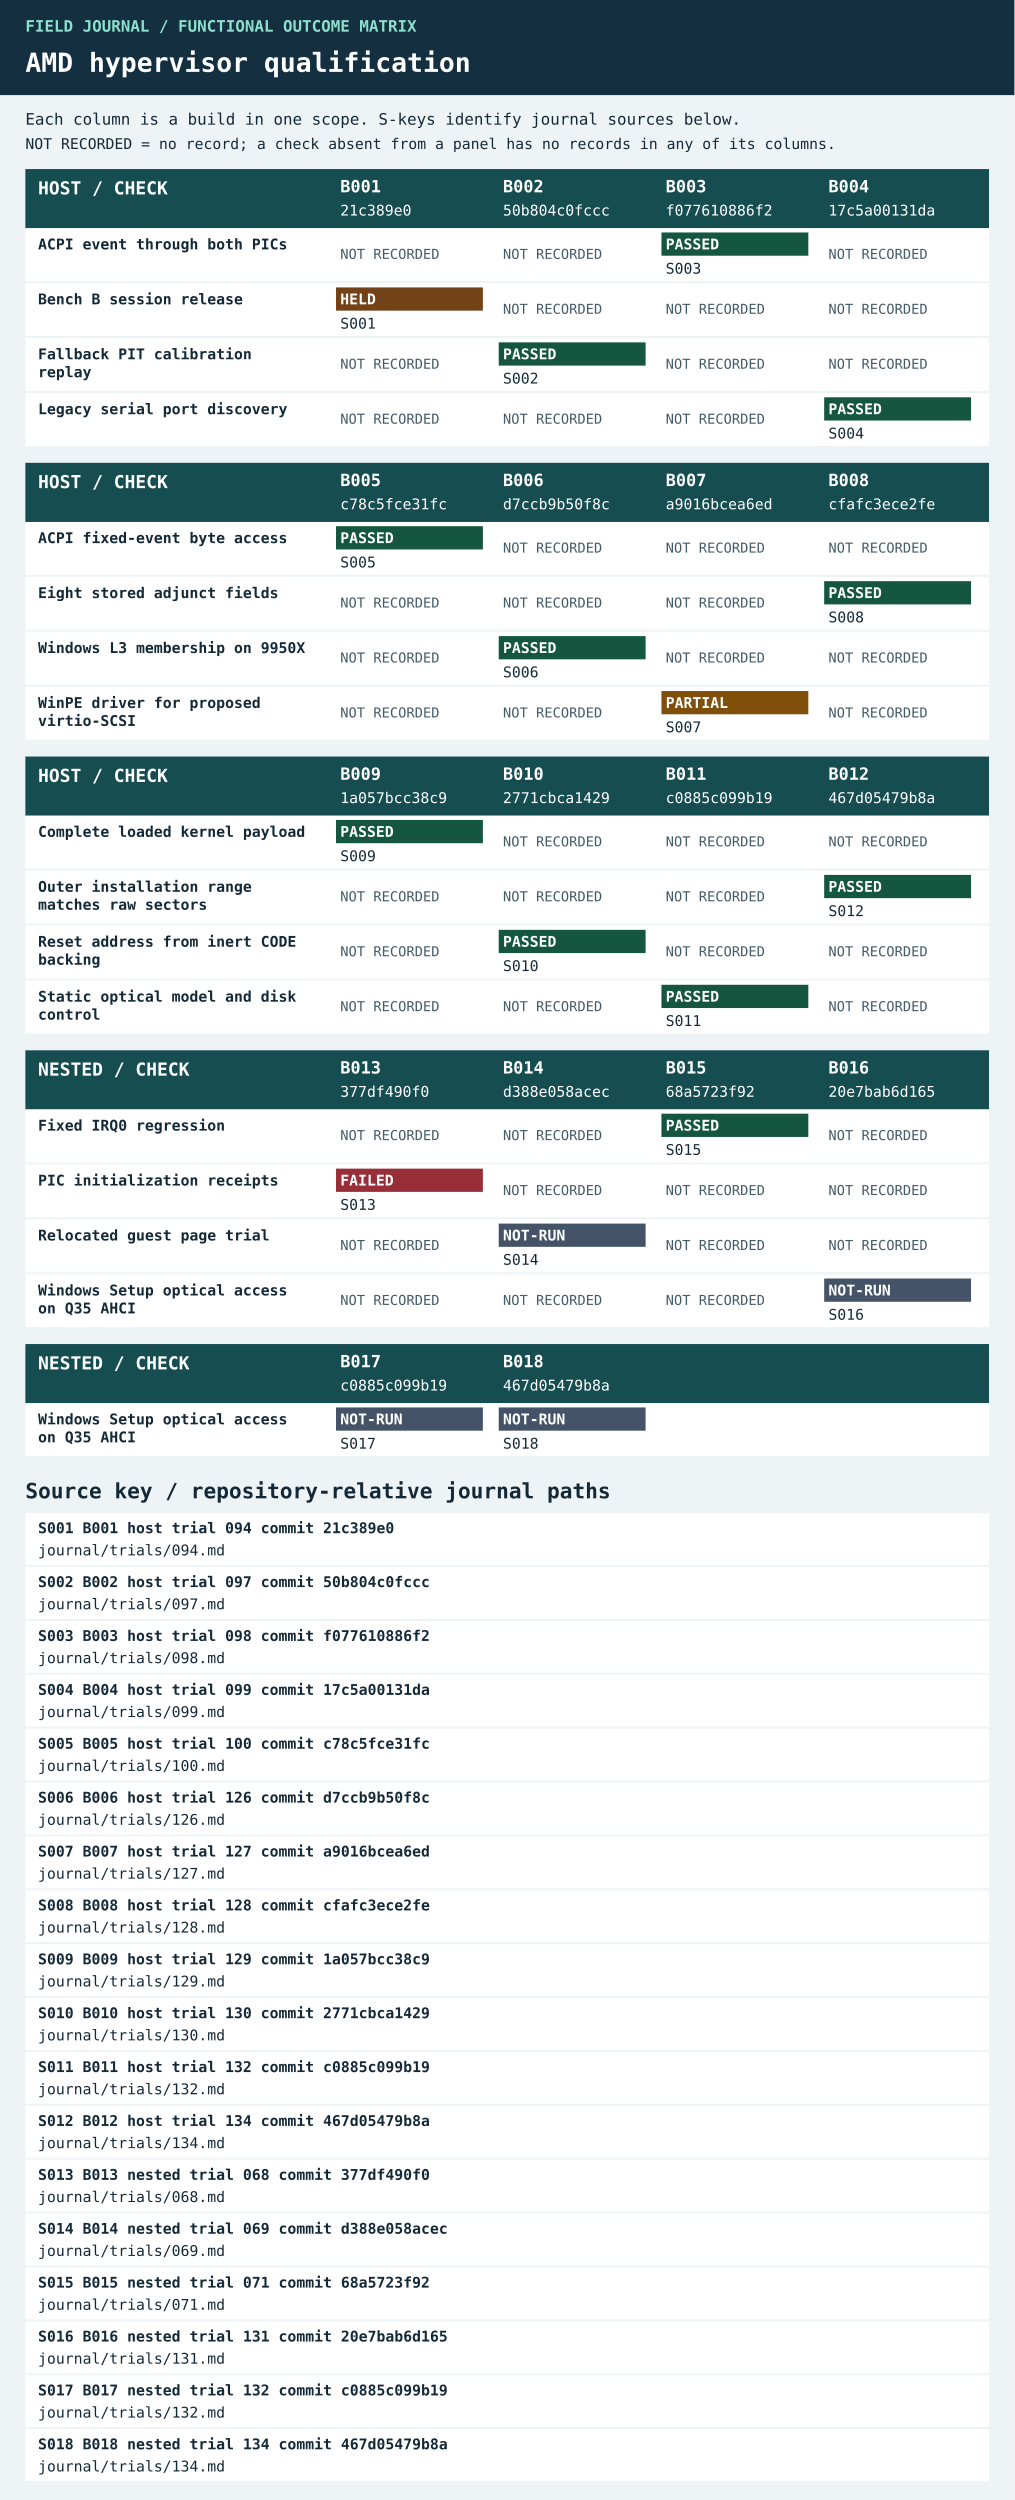
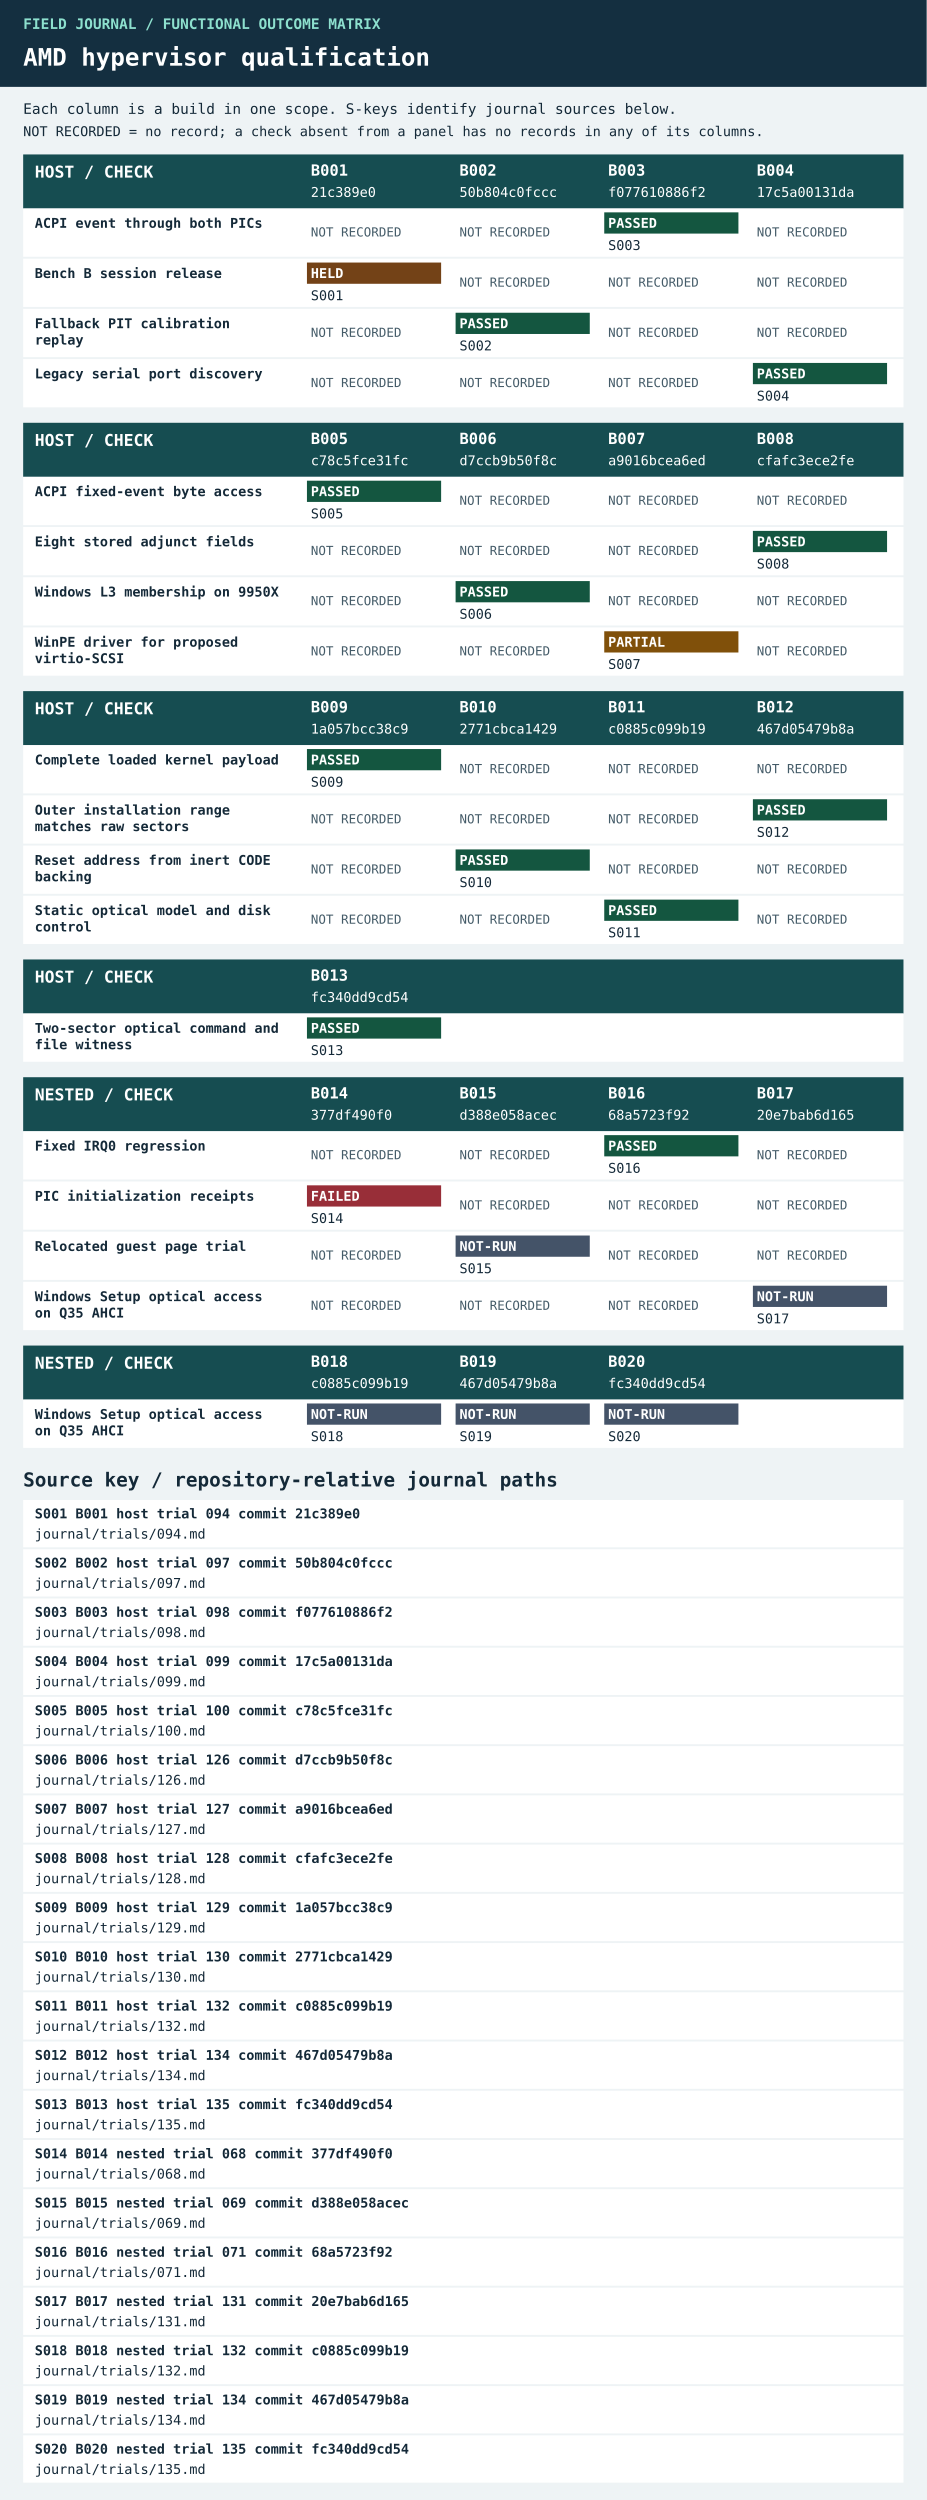
- <svg xmlns="http://www.w3.org/2000/svg" aria-labelledby="title desc" width="960" role="img" viewBox="0 0 960 2366" height="2366">
-   <rect x="0" y="0" width="960" height="2366" fill="#eef3f5" />
+ <svg xmlns="http://www.w3.org/2000/svg" aria-labelledby="title desc" width="960" role="img" viewBox="0 0 960 2590" height="2590">
+   <rect x="0" y="0" width="960" height="2590" fill="#eef3f5" />
  <rect x="0" y="0" width="960" height="90" fill="#142f40" />
  <text font-family="monospace" font-size="15" font-weight="700" x="24" y="30" fill="#8de0ce">FIELD JOURNAL   /   FUNCTIONAL OUTCOME MATRIX</text>
  <text font-family="monospace" font-size="25" font-weight="700" x="24" y="68" fill="#ffffff">AMD hypervisor qualification</text>
  <text font-family="monospace" font-size="15" font-weight="400" x="24" y="118" fill="#142938">Each column is a build in one scope. S-keys identify journal sources below.</text>
  <text font-family="monospace" font-size="14" font-weight="400" x="24" y="141" fill="#142938">NOT RECORDED = no record; a check absent from a panel has no records in any of its columns.</text>
  <rect x="24" y="160" width="912" height="56" fill="#164d51" />
  <text font-family="monospace" font-size="17" font-weight="700" x="36" y="184" fill="#ffffff">HOST   /   CHECK</text>
  <text font-family="monospace" font-size="16" font-weight="700" x="322" y="182" fill="#ffffff">B001</text>
  <text font-family="monospace" font-size="14" font-weight="400" x="322" y="204" fill="#ffffff">21c389e0</text>
  <text font-family="monospace" font-size="16" font-weight="700" x="476" y="182" fill="#ffffff">B002</text>
  <text font-family="monospace" font-size="14" font-weight="400" x="476" y="204" fill="#ffffff">50b804c0fccc</text>
  <text font-family="monospace" font-size="16" font-weight="700" x="630" y="182" fill="#ffffff">B003</text>
  <text font-family="monospace" font-size="14" font-weight="400" x="630" y="204" fill="#ffffff">f077610886f2</text>
  <text font-family="monospace" font-size="16" font-weight="700" x="784" y="182" fill="#ffffff">B004</text>
  <text font-family="monospace" font-size="14" font-weight="400" x="784" y="204" fill="#ffffff">17c5a00131da</text>
  <rect x="24" y="216" width="912" height="50" fill="#ffffff" />
  <text font-family="monospace" font-size="14" font-weight="700" x="36" y="236" fill="#142938">ACPI event through both PICs</text>
  <text font-family="monospace" font-size="13" font-weight="400" x="322" y="245" fill="#445b68">NOT RECORDED</text>
  <text font-family="monospace" font-size="13" font-weight="400" x="476" y="245" fill="#445b68">NOT RECORDED</text>
  <rect x="626" y="220" width="139" height="22" fill="#145640" />
  <text font-family="monospace" font-size="14" font-weight="700" x="630" y="236" fill="#ffffff">PASSED</text>
  <text font-family="monospace" font-size="14" font-weight="400" x="630" y="259" fill="#142938">S003</text>
  <text font-family="monospace" font-size="13" font-weight="400" x="784" y="245" fill="#445b68">NOT RECORDED</text>
  <rect x="24" y="268" width="912" height="50" fill="#ffffff" />
  <text font-family="monospace" font-size="14" font-weight="700" x="36" y="288" fill="#142938">Bench B session release</text>
  <rect x="318" y="272" width="139" height="22" fill="#734217" />
  <text font-family="monospace" font-size="14" font-weight="700" x="322" y="288" fill="#ffffff">HELD</text>
  <text font-family="monospace" font-size="14" font-weight="400" x="322" y="311" fill="#142938">S001</text>
  <text font-family="monospace" font-size="13" font-weight="400" x="476" y="297" fill="#445b68">NOT RECORDED</text>
  <text font-family="monospace" font-size="13" font-weight="400" x="630" y="297" fill="#445b68">NOT RECORDED</text>
  <text font-family="monospace" font-size="13" font-weight="400" x="784" y="297" fill="#445b68">NOT RECORDED</text>
  <rect x="24" y="320" width="912" height="50" fill="#ffffff" />
  <text font-family="monospace" font-size="14" font-weight="700" x="36" y="340" fill="#142938">Fallback PIT calibration</text>
  <text font-family="monospace" font-size="14" font-weight="700" x="36" y="357" fill="#142938">replay</text>
  <text font-family="monospace" font-size="13" font-weight="400" x="322" y="349" fill="#445b68">NOT RECORDED</text>
  <rect x="472" y="324" width="139" height="22" fill="#145640" />
  <text font-family="monospace" font-size="14" font-weight="700" x="476" y="340" fill="#ffffff">PASSED</text>
  <text font-family="monospace" font-size="14" font-weight="400" x="476" y="363" fill="#142938">S002</text>
  <text font-family="monospace" font-size="13" font-weight="400" x="630" y="349" fill="#445b68">NOT RECORDED</text>
  <text font-family="monospace" font-size="13" font-weight="400" x="784" y="349" fill="#445b68">NOT RECORDED</text>
  <rect x="24" y="372" width="912" height="50" fill="#ffffff" />
  <text font-family="monospace" font-size="14" font-weight="700" x="36" y="392" fill="#142938">Legacy serial port discovery</text>
  <text font-family="monospace" font-size="13" font-weight="400" x="322" y="401" fill="#445b68">NOT RECORDED</text>
  <text font-family="monospace" font-size="13" font-weight="400" x="476" y="401" fill="#445b68">NOT RECORDED</text>
  <text font-family="monospace" font-size="13" font-weight="400" x="630" y="401" fill="#445b68">NOT RECORDED</text>
  <rect x="780" y="376" width="139" height="22" fill="#145640" />
  <text font-family="monospace" font-size="14" font-weight="700" x="784" y="392" fill="#ffffff">PASSED</text>
  <text font-family="monospace" font-size="14" font-weight="400" x="784" y="415" fill="#142938">S004</text>
  <rect x="24" y="438" width="912" height="56" fill="#164d51" />
  <text font-family="monospace" font-size="17" font-weight="700" x="36" y="462" fill="#ffffff">HOST   /   CHECK</text>
  <text font-family="monospace" font-size="16" font-weight="700" x="322" y="460" fill="#ffffff">B005</text>
  <text font-family="monospace" font-size="14" font-weight="400" x="322" y="482" fill="#ffffff">c78c5fce31fc</text>
  <text font-family="monospace" font-size="16" font-weight="700" x="476" y="460" fill="#ffffff">B006</text>
  <text font-family="monospace" font-size="14" font-weight="400" x="476" y="482" fill="#ffffff">d7ccb9b50f8c</text>
  <text font-family="monospace" font-size="16" font-weight="700" x="630" y="460" fill="#ffffff">B007</text>
  <text font-family="monospace" font-size="14" font-weight="400" x="630" y="482" fill="#ffffff">a9016bcea6ed</text>
  <text font-family="monospace" font-size="16" font-weight="700" x="784" y="460" fill="#ffffff">B008</text>
  <text font-family="monospace" font-size="14" font-weight="400" x="784" y="482" fill="#ffffff">cfafc3ece2fe</text>
  <rect x="24" y="494" width="912" height="50" fill="#ffffff" />
  <text font-family="monospace" font-size="14" font-weight="700" x="36" y="514" fill="#142938">ACPI fixed-event byte access</text>
  <rect x="318" y="498" width="139" height="22" fill="#145640" />
  <text font-family="monospace" font-size="14" font-weight="700" x="322" y="514" fill="#ffffff">PASSED</text>
  <text font-family="monospace" font-size="14" font-weight="400" x="322" y="537" fill="#142938">S005</text>
  <text font-family="monospace" font-size="13" font-weight="400" x="476" y="523" fill="#445b68">NOT RECORDED</text>
  <text font-family="monospace" font-size="13" font-weight="400" x="630" y="523" fill="#445b68">NOT RECORDED</text>
  <text font-family="monospace" font-size="13" font-weight="400" x="784" y="523" fill="#445b68">NOT RECORDED</text>
  <rect x="24" y="546" width="912" height="50" fill="#ffffff" />
  <text font-family="monospace" font-size="14" font-weight="700" x="36" y="566" fill="#142938">Eight stored adjunct fields</text>
  <text font-family="monospace" font-size="13" font-weight="400" x="322" y="575" fill="#445b68">NOT RECORDED</text>
  <text font-family="monospace" font-size="13" font-weight="400" x="476" y="575" fill="#445b68">NOT RECORDED</text>
  <text font-family="monospace" font-size="13" font-weight="400" x="630" y="575" fill="#445b68">NOT RECORDED</text>
  <rect x="780" y="550" width="139" height="22" fill="#145640" />
  <text font-family="monospace" font-size="14" font-weight="700" x="784" y="566" fill="#ffffff">PASSED</text>
  <text font-family="monospace" font-size="14" font-weight="400" x="784" y="589" fill="#142938">S008</text>
  <rect x="24" y="598" width="912" height="50" fill="#ffffff" />
  <text font-family="monospace" font-size="14" font-weight="700" x="36" y="618" fill="#142938">Windows L3 membership on 9950X</text>
  <text font-family="monospace" font-size="13" font-weight="400" x="322" y="627" fill="#445b68">NOT RECORDED</text>
  <rect x="472" y="602" width="139" height="22" fill="#145640" />
  <text font-family="monospace" font-size="14" font-weight="700" x="476" y="618" fill="#ffffff">PASSED</text>
  <text font-family="monospace" font-size="14" font-weight="400" x="476" y="641" fill="#142938">S006</text>
  <text font-family="monospace" font-size="13" font-weight="400" x="630" y="627" fill="#445b68">NOT RECORDED</text>
  <text font-family="monospace" font-size="13" font-weight="400" x="784" y="627" fill="#445b68">NOT RECORDED</text>
  <rect x="24" y="650" width="912" height="50" fill="#ffffff" />
  <text font-family="monospace" font-size="14" font-weight="700" x="36" y="670" fill="#142938">WinPE driver for proposed</text>
  <text font-family="monospace" font-size="14" font-weight="700" x="36" y="687" fill="#142938">virtio-SCSI</text>
  <text font-family="monospace" font-size="13" font-weight="400" x="322" y="679" fill="#445b68">NOT RECORDED</text>
  <text font-family="monospace" font-size="13" font-weight="400" x="476" y="679" fill="#445b68">NOT RECORDED</text>
  <rect x="626" y="654" width="139" height="22" fill="#80500a" />
  <text font-family="monospace" font-size="14" font-weight="700" x="630" y="670" fill="#ffffff">PARTIAL</text>
  <text font-family="monospace" font-size="14" font-weight="400" x="630" y="693" fill="#142938">S007</text>
  <text font-family="monospace" font-size="13" font-weight="400" x="784" y="679" fill="#445b68">NOT RECORDED</text>
  <rect x="24" y="716" width="912" height="56" fill="#164d51" />
  <text font-family="monospace" font-size="17" font-weight="700" x="36" y="740" fill="#ffffff">HOST   /   CHECK</text>
  <text font-family="monospace" font-size="16" font-weight="700" x="322" y="738" fill="#ffffff">B009</text>
  <text font-family="monospace" font-size="14" font-weight="400" x="322" y="760" fill="#ffffff">1a057bcc38c9</text>
  <text font-family="monospace" font-size="16" font-weight="700" x="476" y="738" fill="#ffffff">B010</text>
  <text font-family="monospace" font-size="14" font-weight="400" x="476" y="760" fill="#ffffff">2771cbca1429</text>
  <text font-family="monospace" font-size="16" font-weight="700" x="630" y="738" fill="#ffffff">B011</text>
  <text font-family="monospace" font-size="14" font-weight="400" x="630" y="760" fill="#ffffff">c0885c099b19</text>
  <text font-family="monospace" font-size="16" font-weight="700" x="784" y="738" fill="#ffffff">B012</text>
  <text font-family="monospace" font-size="14" font-weight="400" x="784" y="760" fill="#ffffff">467d05479b8a</text>
  <rect x="24" y="772" width="912" height="50" fill="#ffffff" />
  <text font-family="monospace" font-size="14" font-weight="700" x="36" y="792" fill="#142938">Complete loaded kernel payload</text>
  <rect x="318" y="776" width="139" height="22" fill="#145640" />
  <text font-family="monospace" font-size="14" font-weight="700" x="322" y="792" fill="#ffffff">PASSED</text>
  <text font-family="monospace" font-size="14" font-weight="400" x="322" y="815" fill="#142938">S009</text>
  <text font-family="monospace" font-size="13" font-weight="400" x="476" y="801" fill="#445b68">NOT RECORDED</text>
  <text font-family="monospace" font-size="13" font-weight="400" x="630" y="801" fill="#445b68">NOT RECORDED</text>
  <text font-family="monospace" font-size="13" font-weight="400" x="784" y="801" fill="#445b68">NOT RECORDED</text>
  <rect x="24" y="824" width="912" height="50" fill="#ffffff" />
  <text font-family="monospace" font-size="14" font-weight="700" x="36" y="844" fill="#142938">Outer installation range</text>
  <text font-family="monospace" font-size="14" font-weight="700" x="36" y="861" fill="#142938">matches raw sectors</text>
  <text font-family="monospace" font-size="13" font-weight="400" x="322" y="853" fill="#445b68">NOT RECORDED</text>
  <text font-family="monospace" font-size="13" font-weight="400" x="476" y="853" fill="#445b68">NOT RECORDED</text>
  <text font-family="monospace" font-size="13" font-weight="400" x="630" y="853" fill="#445b68">NOT RECORDED</text>
  <rect x="780" y="828" width="139" height="22" fill="#145640" />
  <text font-family="monospace" font-size="14" font-weight="700" x="784" y="844" fill="#ffffff">PASSED</text>
  <text font-family="monospace" font-size="14" font-weight="400" x="784" y="867" fill="#142938">S012</text>
  <rect x="24" y="876" width="912" height="50" fill="#ffffff" />
  <text font-family="monospace" font-size="14" font-weight="700" x="36" y="896" fill="#142938">Reset address from inert CODE</text>
  <text font-family="monospace" font-size="14" font-weight="700" x="36" y="913" fill="#142938">backing</text>
  <text font-family="monospace" font-size="13" font-weight="400" x="322" y="905" fill="#445b68">NOT RECORDED</text>
  <rect x="472" y="880" width="139" height="22" fill="#145640" />
  <text font-family="monospace" font-size="14" font-weight="700" x="476" y="896" fill="#ffffff">PASSED</text>
  <text font-family="monospace" font-size="14" font-weight="400" x="476" y="919" fill="#142938">S010</text>
  <text font-family="monospace" font-size="13" font-weight="400" x="630" y="905" fill="#445b68">NOT RECORDED</text>
  <text font-family="monospace" font-size="13" font-weight="400" x="784" y="905" fill="#445b68">NOT RECORDED</text>
  <rect x="24" y="928" width="912" height="50" fill="#ffffff" />
  <text font-family="monospace" font-size="14" font-weight="700" x="36" y="948" fill="#142938">Static optical model and disk</text>
  <text font-family="monospace" font-size="14" font-weight="700" x="36" y="965" fill="#142938">control</text>
  <text font-family="monospace" font-size="13" font-weight="400" x="322" y="957" fill="#445b68">NOT RECORDED</text>
  <text font-family="monospace" font-size="13" font-weight="400" x="476" y="957" fill="#445b68">NOT RECORDED</text>
  <rect x="626" y="932" width="139" height="22" fill="#145640" />
  <text font-family="monospace" font-size="14" font-weight="700" x="630" y="948" fill="#ffffff">PASSED</text>
  <text font-family="monospace" font-size="14" font-weight="400" x="630" y="971" fill="#142938">S011</text>
  <text font-family="monospace" font-size="13" font-weight="400" x="784" y="957" fill="#445b68">NOT RECORDED</text>
  <rect x="24" y="994" width="912" height="56" fill="#164d51" />
-   <text font-family="monospace" font-size="17" font-weight="700" x="36" y="1018" fill="#ffffff">NESTED   /   CHECK</text>
+   <text font-family="monospace" font-size="17" font-weight="700" x="36" y="1018" fill="#ffffff">HOST   /   CHECK</text>
  <text font-family="monospace" font-size="16" font-weight="700" x="322" y="1016" fill="#ffffff">B013</text>
-   <text font-family="monospace" font-size="14" font-weight="400" x="322" y="1038" fill="#ffffff">377df490f0</text>
-   <text font-family="monospace" font-size="16" font-weight="700" x="476" y="1016" fill="#ffffff">B014</text>
-   <text font-family="monospace" font-size="14" font-weight="400" x="476" y="1038" fill="#ffffff">d388e058acec</text>
-   <text font-family="monospace" font-size="16" font-weight="700" x="630" y="1016" fill="#ffffff">B015</text>
-   <text font-family="monospace" font-size="14" font-weight="400" x="630" y="1038" fill="#ffffff">68a5723f92</text>
-   <text font-family="monospace" font-size="16" font-weight="700" x="784" y="1016" fill="#ffffff">B016</text>
-   <text font-family="monospace" font-size="14" font-weight="400" x="784" y="1038" fill="#ffffff">20e7bab6d165</text>
+   <text font-family="monospace" font-size="14" font-weight="400" x="322" y="1038" fill="#ffffff">fc340dd9cd54</text>
  <rect x="24" y="1050" width="912" height="50" fill="#ffffff" />
-   <text font-family="monospace" font-size="14" font-weight="700" x="36" y="1070" fill="#142938">Fixed IRQ0 regression</text>
-   <text font-family="monospace" font-size="13" font-weight="400" x="322" y="1079" fill="#445b68">NOT RECORDED</text>
-   <text font-family="monospace" font-size="13" font-weight="400" x="476" y="1079" fill="#445b68">NOT RECORDED</text>
-   <rect x="626" y="1054" width="139" height="22" fill="#145640" />
-   <text font-family="monospace" font-size="14" font-weight="700" x="630" y="1070" fill="#ffffff">PASSED</text>
-   <text font-family="monospace" font-size="14" font-weight="400" x="630" y="1093" fill="#142938">S015</text>
-   <text font-family="monospace" font-size="13" font-weight="400" x="784" y="1079" fill="#445b68">NOT RECORDED</text>
-   <rect x="24" y="1102" width="912" height="50" fill="#ffffff" />
-   <text font-family="monospace" font-size="14" font-weight="700" x="36" y="1122" fill="#142938">PIC initialization receipts</text>
-   <rect x="318" y="1106" width="139" height="22" fill="#982e38" />
-   <text font-family="monospace" font-size="14" font-weight="700" x="322" y="1122" fill="#ffffff">FAILED</text>
-   <text font-family="monospace" font-size="14" font-weight="400" x="322" y="1145" fill="#142938">S013</text>
-   <text font-family="monospace" font-size="13" font-weight="400" x="476" y="1131" fill="#445b68">NOT RECORDED</text>
-   <text font-family="monospace" font-size="13" font-weight="400" x="630" y="1131" fill="#445b68">NOT RECORDED</text>
-   <text font-family="monospace" font-size="13" font-weight="400" x="784" y="1131" fill="#445b68">NOT RECORDED</text>
-   <rect x="24" y="1154" width="912" height="50" fill="#ffffff" />
-   <text font-family="monospace" font-size="14" font-weight="700" x="36" y="1174" fill="#142938">Relocated guest page trial</text>
-   <text font-family="monospace" font-size="13" font-weight="400" x="322" y="1183" fill="#445b68">NOT RECORDED</text>
-   <rect x="472" y="1158" width="139" height="22" fill="#445368" />
-   <text font-family="monospace" font-size="14" font-weight="700" x="476" y="1174" fill="#ffffff">NOT-RUN</text>
-   <text font-family="monospace" font-size="14" font-weight="400" x="476" y="1197" fill="#142938">S014</text>
-   <text font-family="monospace" font-size="13" font-weight="400" x="630" y="1183" fill="#445b68">NOT RECORDED</text>
-   <text font-family="monospace" font-size="13" font-weight="400" x="784" y="1183" fill="#445b68">NOT RECORDED</text>
-   <rect x="24" y="1206" width="912" height="50" fill="#ffffff" />
-   <text font-family="monospace" font-size="14" font-weight="700" x="36" y="1226" fill="#142938">Windows Setup optical access</text>
-   <text font-family="monospace" font-size="14" font-weight="700" x="36" y="1243" fill="#142938">on Q35 AHCI</text>
-   <text font-family="monospace" font-size="13" font-weight="400" x="322" y="1235" fill="#445b68">NOT RECORDED</text>
-   <text font-family="monospace" font-size="13" font-weight="400" x="476" y="1235" fill="#445b68">NOT RECORDED</text>
-   <text font-family="monospace" font-size="13" font-weight="400" x="630" y="1235" fill="#445b68">NOT RECORDED</text>
-   <rect x="780" y="1210" width="139" height="22" fill="#445368" />
-   <text font-family="monospace" font-size="14" font-weight="700" x="784" y="1226" fill="#ffffff">NOT-RUN</text>
-   <text font-family="monospace" font-size="14" font-weight="400" x="784" y="1249" fill="#142938">S016</text>
-   <rect x="24" y="1272" width="912" height="56" fill="#164d51" />
-   <text font-family="monospace" font-size="17" font-weight="700" x="36" y="1296" fill="#ffffff">NESTED   /   CHECK</text>
-   <text font-family="monospace" font-size="16" font-weight="700" x="322" y="1294" fill="#ffffff">B017</text>
-   <text font-family="monospace" font-size="14" font-weight="400" x="322" y="1316" fill="#ffffff">c0885c099b19</text>
-   <text font-family="monospace" font-size="16" font-weight="700" x="476" y="1294" fill="#ffffff">B018</text>
-   <text font-family="monospace" font-size="14" font-weight="400" x="476" y="1316" fill="#ffffff">467d05479b8a</text>
+   <text font-family="monospace" font-size="14" font-weight="700" x="36" y="1070" fill="#142938">Two-sector optical command and</text>
+   <text font-family="monospace" font-size="14" font-weight="700" x="36" y="1087" fill="#142938">file witness</text>
+   <rect x="318" y="1054" width="139" height="22" fill="#145640" />
+   <text font-family="monospace" font-size="14" font-weight="700" x="322" y="1070" fill="#ffffff">PASSED</text>
+   <text font-family="monospace" font-size="14" font-weight="400" x="322" y="1093" fill="#142938">S013</text>
+   <rect x="24" y="1116" width="912" height="56" fill="#164d51" />
+   <text font-family="monospace" font-size="17" font-weight="700" x="36" y="1140" fill="#ffffff">NESTED   /   CHECK</text>
+   <text font-family="monospace" font-size="16" font-weight="700" x="322" y="1138" fill="#ffffff">B014</text>
+   <text font-family="monospace" font-size="14" font-weight="400" x="322" y="1160" fill="#ffffff">377df490f0</text>
+   <text font-family="monospace" font-size="16" font-weight="700" x="476" y="1138" fill="#ffffff">B015</text>
+   <text font-family="monospace" font-size="14" font-weight="400" x="476" y="1160" fill="#ffffff">d388e058acec</text>
+   <text font-family="monospace" font-size="16" font-weight="700" x="630" y="1138" fill="#ffffff">B016</text>
+   <text font-family="monospace" font-size="14" font-weight="400" x="630" y="1160" fill="#ffffff">68a5723f92</text>
+   <text font-family="monospace" font-size="16" font-weight="700" x="784" y="1138" fill="#ffffff">B017</text>
+   <text font-family="monospace" font-size="14" font-weight="400" x="784" y="1160" fill="#ffffff">20e7bab6d165</text>
+   <rect x="24" y="1172" width="912" height="50" fill="#ffffff" />
+   <text font-family="monospace" font-size="14" font-weight="700" x="36" y="1192" fill="#142938">Fixed IRQ0 regression</text>
+   <text font-family="monospace" font-size="13" font-weight="400" x="322" y="1201" fill="#445b68">NOT RECORDED</text>
+   <text font-family="monospace" font-size="13" font-weight="400" x="476" y="1201" fill="#445b68">NOT RECORDED</text>
+   <rect x="626" y="1176" width="139" height="22" fill="#145640" />
+   <text font-family="monospace" font-size="14" font-weight="700" x="630" y="1192" fill="#ffffff">PASSED</text>
+   <text font-family="monospace" font-size="14" font-weight="400" x="630" y="1215" fill="#142938">S016</text>
+   <text font-family="monospace" font-size="13" font-weight="400" x="784" y="1201" fill="#445b68">NOT RECORDED</text>
+   <rect x="24" y="1224" width="912" height="50" fill="#ffffff" />
+   <text font-family="monospace" font-size="14" font-weight="700" x="36" y="1244" fill="#142938">PIC initialization receipts</text>
+   <rect x="318" y="1228" width="139" height="22" fill="#982e38" />
+   <text font-family="monospace" font-size="14" font-weight="700" x="322" y="1244" fill="#ffffff">FAILED</text>
+   <text font-family="monospace" font-size="14" font-weight="400" x="322" y="1267" fill="#142938">S014</text>
+   <text font-family="monospace" font-size="13" font-weight="400" x="476" y="1253" fill="#445b68">NOT RECORDED</text>
+   <text font-family="monospace" font-size="13" font-weight="400" x="630" y="1253" fill="#445b68">NOT RECORDED</text>
+   <text font-family="monospace" font-size="13" font-weight="400" x="784" y="1253" fill="#445b68">NOT RECORDED</text>
+   <rect x="24" y="1276" width="912" height="50" fill="#ffffff" />
+   <text font-family="monospace" font-size="14" font-weight="700" x="36" y="1296" fill="#142938">Relocated guest page trial</text>
+   <text font-family="monospace" font-size="13" font-weight="400" x="322" y="1305" fill="#445b68">NOT RECORDED</text>
+   <rect x="472" y="1280" width="139" height="22" fill="#445368" />
+   <text font-family="monospace" font-size="14" font-weight="700" x="476" y="1296" fill="#ffffff">NOT-RUN</text>
+   <text font-family="monospace" font-size="14" font-weight="400" x="476" y="1319" fill="#142938">S015</text>
+   <text font-family="monospace" font-size="13" font-weight="400" x="630" y="1305" fill="#445b68">NOT RECORDED</text>
+   <text font-family="monospace" font-size="13" font-weight="400" x="784" y="1305" fill="#445b68">NOT RECORDED</text>
  <rect x="24" y="1328" width="912" height="50" fill="#ffffff" />
  <text font-family="monospace" font-size="14" font-weight="700" x="36" y="1348" fill="#142938">Windows Setup optical access</text>
  <text font-family="monospace" font-size="14" font-weight="700" x="36" y="1365" fill="#142938">on Q35 AHCI</text>
-   <rect x="318" y="1332" width="139" height="22" fill="#445368" />
-   <text font-family="monospace" font-size="14" font-weight="700" x="322" y="1348" fill="#ffffff">NOT-RUN</text>
-   <text font-family="monospace" font-size="14" font-weight="400" x="322" y="1371" fill="#142938">S017</text>
-   <rect x="472" y="1332" width="139" height="22" fill="#445368" />
-   <text font-family="monospace" font-size="14" font-weight="700" x="476" y="1348" fill="#ffffff">NOT-RUN</text>
-   <text font-family="monospace" font-size="14" font-weight="400" x="476" y="1371" fill="#142938">S018</text>
-   <text font-family="monospace" font-size="20" font-weight="700" x="24" y="1418" fill="#142938">Source key   /   repository-relative journal paths</text>
-   <rect x="24" y="1432" width="912" height="49" fill="#ffffff" />
-   <text font-family="monospace" font-size="14" font-weight="700" x="36" y="1451" fill="#142938">S001   B001   host   trial 094   commit 21c389e0</text>
-   <text font-family="monospace" font-size="14" font-weight="400" x="36" y="1472" fill="#142938">journal/trials/094.md</text>
-   <rect x="24" y="1483" width="912" height="49" fill="#ffffff" />
-   <text font-family="monospace" font-size="14" font-weight="700" x="36" y="1502" fill="#142938">S002   B002   host   trial 097   commit 50b804c0fccc</text>
-   <text font-family="monospace" font-size="14" font-weight="400" x="36" y="1523" fill="#142938">journal/trials/097.md</text>
-   <rect x="24" y="1534" width="912" height="49" fill="#ffffff" />
-   <text font-family="monospace" font-size="14" font-weight="700" x="36" y="1553" fill="#142938">S003   B003   host   trial 098   commit f077610886f2</text>
-   <text font-family="monospace" font-size="14" font-weight="400" x="36" y="1574" fill="#142938">journal/trials/098.md</text>
-   <rect x="24" y="1585" width="912" height="49" fill="#ffffff" />
-   <text font-family="monospace" font-size="14" font-weight="700" x="36" y="1604" fill="#142938">S004   B004   host   trial 099   commit 17c5a00131da</text>
-   <text font-family="monospace" font-size="14" font-weight="400" x="36" y="1625" fill="#142938">journal/trials/099.md</text>
-   <rect x="24" y="1636" width="912" height="49" fill="#ffffff" />
-   <text font-family="monospace" font-size="14" font-weight="700" x="36" y="1655" fill="#142938">S005   B005   host   trial 100   commit c78c5fce31fc</text>
-   <text font-family="monospace" font-size="14" font-weight="400" x="36" y="1676" fill="#142938">journal/trials/100.md</text>
-   <rect x="24" y="1687" width="912" height="49" fill="#ffffff" />
-   <text font-family="monospace" font-size="14" font-weight="700" x="36" y="1706" fill="#142938">S006   B006   host   trial 126   commit d7ccb9b50f8c</text>
-   <text font-family="monospace" font-size="14" font-weight="400" x="36" y="1727" fill="#142938">journal/trials/126.md</text>
-   <rect x="24" y="1738" width="912" height="49" fill="#ffffff" />
-   <text font-family="monospace" font-size="14" font-weight="700" x="36" y="1757" fill="#142938">S007   B007   host   trial 127   commit a9016bcea6ed</text>
-   <text font-family="monospace" font-size="14" font-weight="400" x="36" y="1778" fill="#142938">journal/trials/127.md</text>
-   <rect x="24" y="1789" width="912" height="49" fill="#ffffff" />
-   <text font-family="monospace" font-size="14" font-weight="700" x="36" y="1808" fill="#142938">S008   B008   host   trial 128   commit cfafc3ece2fe</text>
-   <text font-family="monospace" font-size="14" font-weight="400" x="36" y="1829" fill="#142938">journal/trials/128.md</text>
-   <rect x="24" y="1840" width="912" height="49" fill="#ffffff" />
-   <text font-family="monospace" font-size="14" font-weight="700" x="36" y="1859" fill="#142938">S009   B009   host   trial 129   commit 1a057bcc38c9</text>
-   <text font-family="monospace" font-size="14" font-weight="400" x="36" y="1880" fill="#142938">journal/trials/129.md</text>
-   <rect x="24" y="1891" width="912" height="49" fill="#ffffff" />
-   <text font-family="monospace" font-size="14" font-weight="700" x="36" y="1910" fill="#142938">S010   B010   host   trial 130   commit 2771cbca1429</text>
-   <text font-family="monospace" font-size="14" font-weight="400" x="36" y="1931" fill="#142938">journal/trials/130.md</text>
-   <rect x="24" y="1942" width="912" height="49" fill="#ffffff" />
-   <text font-family="monospace" font-size="14" font-weight="700" x="36" y="1961" fill="#142938">S011   B011   host   trial 132   commit c0885c099b19</text>
-   <text font-family="monospace" font-size="14" font-weight="400" x="36" y="1982" fill="#142938">journal/trials/132.md</text>
-   <rect x="24" y="1993" width="912" height="49" fill="#ffffff" />
-   <text font-family="monospace" font-size="14" font-weight="700" x="36" y="2012" fill="#142938">S012   B012   host   trial 134   commit 467d05479b8a</text>
-   <text font-family="monospace" font-size="14" font-weight="400" x="36" y="2033" fill="#142938">journal/trials/134.md</text>
-   <rect x="24" y="2044" width="912" height="49" fill="#ffffff" />
-   <text font-family="monospace" font-size="14" font-weight="700" x="36" y="2063" fill="#142938">S013   B013   nested   trial 068   commit 377df490f0</text>
-   <text font-family="monospace" font-size="14" font-weight="400" x="36" y="2084" fill="#142938">journal/trials/068.md</text>
-   <rect x="24" y="2095" width="912" height="49" fill="#ffffff" />
-   <text font-family="monospace" font-size="14" font-weight="700" x="36" y="2114" fill="#142938">S014   B014   nested   trial 069   commit d388e058acec</text>
-   <text font-family="monospace" font-size="14" font-weight="400" x="36" y="2135" fill="#142938">journal/trials/069.md</text>
-   <rect x="24" y="2146" width="912" height="49" fill="#ffffff" />
-   <text font-family="monospace" font-size="14" font-weight="700" x="36" y="2165" fill="#142938">S015   B015   nested   trial 071   commit 68a5723f92</text>
-   <text font-family="monospace" font-size="14" font-weight="400" x="36" y="2186" fill="#142938">journal/trials/071.md</text>
-   <rect x="24" y="2197" width="912" height="49" fill="#ffffff" />
-   <text font-family="monospace" font-size="14" font-weight="700" x="36" y="2216" fill="#142938">S016   B016   nested   trial 131   commit 20e7bab6d165</text>
-   <text font-family="monospace" font-size="14" font-weight="400" x="36" y="2237" fill="#142938">journal/trials/131.md</text>
-   <rect x="24" y="2248" width="912" height="49" fill="#ffffff" />
-   <text font-family="monospace" font-size="14" font-weight="700" x="36" y="2267" fill="#142938">S017   B017   nested   trial 132   commit c0885c099b19</text>
-   <text font-family="monospace" font-size="14" font-weight="400" x="36" y="2288" fill="#142938">journal/trials/132.md</text>
-   <rect x="24" y="2299" width="912" height="49" fill="#ffffff" />
-   <text font-family="monospace" font-size="14" font-weight="700" x="36" y="2318" fill="#142938">S018   B018   nested   trial 134   commit 467d05479b8a</text>
-   <text font-family="monospace" font-size="14" font-weight="400" x="36" y="2339" fill="#142938">journal/trials/134.md</text>
+   <text font-family="monospace" font-size="13" font-weight="400" x="322" y="1357" fill="#445b68">NOT RECORDED</text>
+   <text font-family="monospace" font-size="13" font-weight="400" x="476" y="1357" fill="#445b68">NOT RECORDED</text>
+   <text font-family="monospace" font-size="13" font-weight="400" x="630" y="1357" fill="#445b68">NOT RECORDED</text>
+   <rect x="780" y="1332" width="139" height="22" fill="#445368" />
+   <text font-family="monospace" font-size="14" font-weight="700" x="784" y="1348" fill="#ffffff">NOT-RUN</text>
+   <text font-family="monospace" font-size="14" font-weight="400" x="784" y="1371" fill="#142938">S017</text>
+   <rect x="24" y="1394" width="912" height="56" fill="#164d51" />
+   <text font-family="monospace" font-size="17" font-weight="700" x="36" y="1418" fill="#ffffff">NESTED   /   CHECK</text>
+   <text font-family="monospace" font-size="16" font-weight="700" x="322" y="1416" fill="#ffffff">B018</text>
+   <text font-family="monospace" font-size="14" font-weight="400" x="322" y="1438" fill="#ffffff">c0885c099b19</text>
+   <text font-family="monospace" font-size="16" font-weight="700" x="476" y="1416" fill="#ffffff">B019</text>
+   <text font-family="monospace" font-size="14" font-weight="400" x="476" y="1438" fill="#ffffff">467d05479b8a</text>
+   <text font-family="monospace" font-size="16" font-weight="700" x="630" y="1416" fill="#ffffff">B020</text>
+   <text font-family="monospace" font-size="14" font-weight="400" x="630" y="1438" fill="#ffffff">fc340dd9cd54</text>
+   <rect x="24" y="1450" width="912" height="50" fill="#ffffff" />
+   <text font-family="monospace" font-size="14" font-weight="700" x="36" y="1470" fill="#142938">Windows Setup optical access</text>
+   <text font-family="monospace" font-size="14" font-weight="700" x="36" y="1487" fill="#142938">on Q35 AHCI</text>
+   <rect x="318" y="1454" width="139" height="22" fill="#445368" />
+   <text font-family="monospace" font-size="14" font-weight="700" x="322" y="1470" fill="#ffffff">NOT-RUN</text>
+   <text font-family="monospace" font-size="14" font-weight="400" x="322" y="1493" fill="#142938">S018</text>
+   <rect x="472" y="1454" width="139" height="22" fill="#445368" />
+   <text font-family="monospace" font-size="14" font-weight="700" x="476" y="1470" fill="#ffffff">NOT-RUN</text>
+   <text font-family="monospace" font-size="14" font-weight="400" x="476" y="1493" fill="#142938">S019</text>
+   <rect x="626" y="1454" width="139" height="22" fill="#445368" />
+   <text font-family="monospace" font-size="14" font-weight="700" x="630" y="1470" fill="#ffffff">NOT-RUN</text>
+   <text font-family="monospace" font-size="14" font-weight="400" x="630" y="1493" fill="#142938">S020</text>
+   <text font-family="monospace" font-size="20" font-weight="700" x="24" y="1540" fill="#142938">Source key   /   repository-relative journal paths</text>
+   <rect x="24" y="1554" width="912" height="49" fill="#ffffff" />
+   <text font-family="monospace" font-size="14" font-weight="700" x="36" y="1573" fill="#142938">S001   B001   host   trial 094   commit 21c389e0</text>
+   <text font-family="monospace" font-size="14" font-weight="400" x="36" y="1594" fill="#142938">journal/trials/094.md</text>
+   <rect x="24" y="1605" width="912" height="49" fill="#ffffff" />
+   <text font-family="monospace" font-size="14" font-weight="700" x="36" y="1624" fill="#142938">S002   B002   host   trial 097   commit 50b804c0fccc</text>
+   <text font-family="monospace" font-size="14" font-weight="400" x="36" y="1645" fill="#142938">journal/trials/097.md</text>
+   <rect x="24" y="1656" width="912" height="49" fill="#ffffff" />
+   <text font-family="monospace" font-size="14" font-weight="700" x="36" y="1675" fill="#142938">S003   B003   host   trial 098   commit f077610886f2</text>
+   <text font-family="monospace" font-size="14" font-weight="400" x="36" y="1696" fill="#142938">journal/trials/098.md</text>
+   <rect x="24" y="1707" width="912" height="49" fill="#ffffff" />
+   <text font-family="monospace" font-size="14" font-weight="700" x="36" y="1726" fill="#142938">S004   B004   host   trial 099   commit 17c5a00131da</text>
+   <text font-family="monospace" font-size="14" font-weight="400" x="36" y="1747" fill="#142938">journal/trials/099.md</text>
+   <rect x="24" y="1758" width="912" height="49" fill="#ffffff" />
+   <text font-family="monospace" font-size="14" font-weight="700" x="36" y="1777" fill="#142938">S005   B005   host   trial 100   commit c78c5fce31fc</text>
+   <text font-family="monospace" font-size="14" font-weight="400" x="36" y="1798" fill="#142938">journal/trials/100.md</text>
+   <rect x="24" y="1809" width="912" height="49" fill="#ffffff" />
+   <text font-family="monospace" font-size="14" font-weight="700" x="36" y="1828" fill="#142938">S006   B006   host   trial 126   commit d7ccb9b50f8c</text>
+   <text font-family="monospace" font-size="14" font-weight="400" x="36" y="1849" fill="#142938">journal/trials/126.md</text>
+   <rect x="24" y="1860" width="912" height="49" fill="#ffffff" />
+   <text font-family="monospace" font-size="14" font-weight="700" x="36" y="1879" fill="#142938">S007   B007   host   trial 127   commit a9016bcea6ed</text>
+   <text font-family="monospace" font-size="14" font-weight="400" x="36" y="1900" fill="#142938">journal/trials/127.md</text>
+   <rect x="24" y="1911" width="912" height="49" fill="#ffffff" />
+   <text font-family="monospace" font-size="14" font-weight="700" x="36" y="1930" fill="#142938">S008   B008   host   trial 128   commit cfafc3ece2fe</text>
+   <text font-family="monospace" font-size="14" font-weight="400" x="36" y="1951" fill="#142938">journal/trials/128.md</text>
+   <rect x="24" y="1962" width="912" height="49" fill="#ffffff" />
+   <text font-family="monospace" font-size="14" font-weight="700" x="36" y="1981" fill="#142938">S009   B009   host   trial 129   commit 1a057bcc38c9</text>
+   <text font-family="monospace" font-size="14" font-weight="400" x="36" y="2002" fill="#142938">journal/trials/129.md</text>
+   <rect x="24" y="2013" width="912" height="49" fill="#ffffff" />
+   <text font-family="monospace" font-size="14" font-weight="700" x="36" y="2032" fill="#142938">S010   B010   host   trial 130   commit 2771cbca1429</text>
+   <text font-family="monospace" font-size="14" font-weight="400" x="36" y="2053" fill="#142938">journal/trials/130.md</text>
+   <rect x="24" y="2064" width="912" height="49" fill="#ffffff" />
+   <text font-family="monospace" font-size="14" font-weight="700" x="36" y="2083" fill="#142938">S011   B011   host   trial 132   commit c0885c099b19</text>
+   <text font-family="monospace" font-size="14" font-weight="400" x="36" y="2104" fill="#142938">journal/trials/132.md</text>
+   <rect x="24" y="2115" width="912" height="49" fill="#ffffff" />
+   <text font-family="monospace" font-size="14" font-weight="700" x="36" y="2134" fill="#142938">S012   B012   host   trial 134   commit 467d05479b8a</text>
+   <text font-family="monospace" font-size="14" font-weight="400" x="36" y="2155" fill="#142938">journal/trials/134.md</text>
+   <rect x="24" y="2166" width="912" height="49" fill="#ffffff" />
+   <text font-family="monospace" font-size="14" font-weight="700" x="36" y="2185" fill="#142938">S013   B013   host   trial 135   commit fc340dd9cd54</text>
+   <text font-family="monospace" font-size="14" font-weight="400" x="36" y="2206" fill="#142938">journal/trials/135.md</text>
+   <rect x="24" y="2217" width="912" height="49" fill="#ffffff" />
+   <text font-family="monospace" font-size="14" font-weight="700" x="36" y="2236" fill="#142938">S014   B014   nested   trial 068   commit 377df490f0</text>
+   <text font-family="monospace" font-size="14" font-weight="400" x="36" y="2257" fill="#142938">journal/trials/068.md</text>
+   <rect x="24" y="2268" width="912" height="49" fill="#ffffff" />
+   <text font-family="monospace" font-size="14" font-weight="700" x="36" y="2287" fill="#142938">S015   B015   nested   trial 069   commit d388e058acec</text>
+   <text font-family="monospace" font-size="14" font-weight="400" x="36" y="2308" fill="#142938">journal/trials/069.md</text>
+   <rect x="24" y="2319" width="912" height="49" fill="#ffffff" />
+   <text font-family="monospace" font-size="14" font-weight="700" x="36" y="2338" fill="#142938">S016   B016   nested   trial 071   commit 68a5723f92</text>
+   <text font-family="monospace" font-size="14" font-weight="400" x="36" y="2359" fill="#142938">journal/trials/071.md</text>
+   <rect x="24" y="2370" width="912" height="49" fill="#ffffff" />
+   <text font-family="monospace" font-size="14" font-weight="700" x="36" y="2389" fill="#142938">S017   B017   nested   trial 131   commit 20e7bab6d165</text>
+   <text font-family="monospace" font-size="14" font-weight="400" x="36" y="2410" fill="#142938">journal/trials/131.md</text>
+   <rect x="24" y="2421" width="912" height="49" fill="#ffffff" />
+   <text font-family="monospace" font-size="14" font-weight="700" x="36" y="2440" fill="#142938">S018   B018   nested   trial 132   commit c0885c099b19</text>
+   <text font-family="monospace" font-size="14" font-weight="400" x="36" y="2461" fill="#142938">journal/trials/132.md</text>
+   <rect x="24" y="2472" width="912" height="49" fill="#ffffff" />
+   <text font-family="monospace" font-size="14" font-weight="700" x="36" y="2491" fill="#142938">S019   B019   nested   trial 134   commit 467d05479b8a</text>
+   <text font-family="monospace" font-size="14" font-weight="400" x="36" y="2512" fill="#142938">journal/trials/134.md</text>
+   <rect x="24" y="2523" width="912" height="49" fill="#ffffff" />
+   <text font-family="monospace" font-size="14" font-weight="700" x="36" y="2542" fill="#142938">S020   B020   nested   trial 135   commit fc340dd9cd54</text>
+   <text font-family="monospace" font-size="14" font-weight="400" x="36" y="2563" fill="#142938">journal/trials/135.md</text>
</svg>
